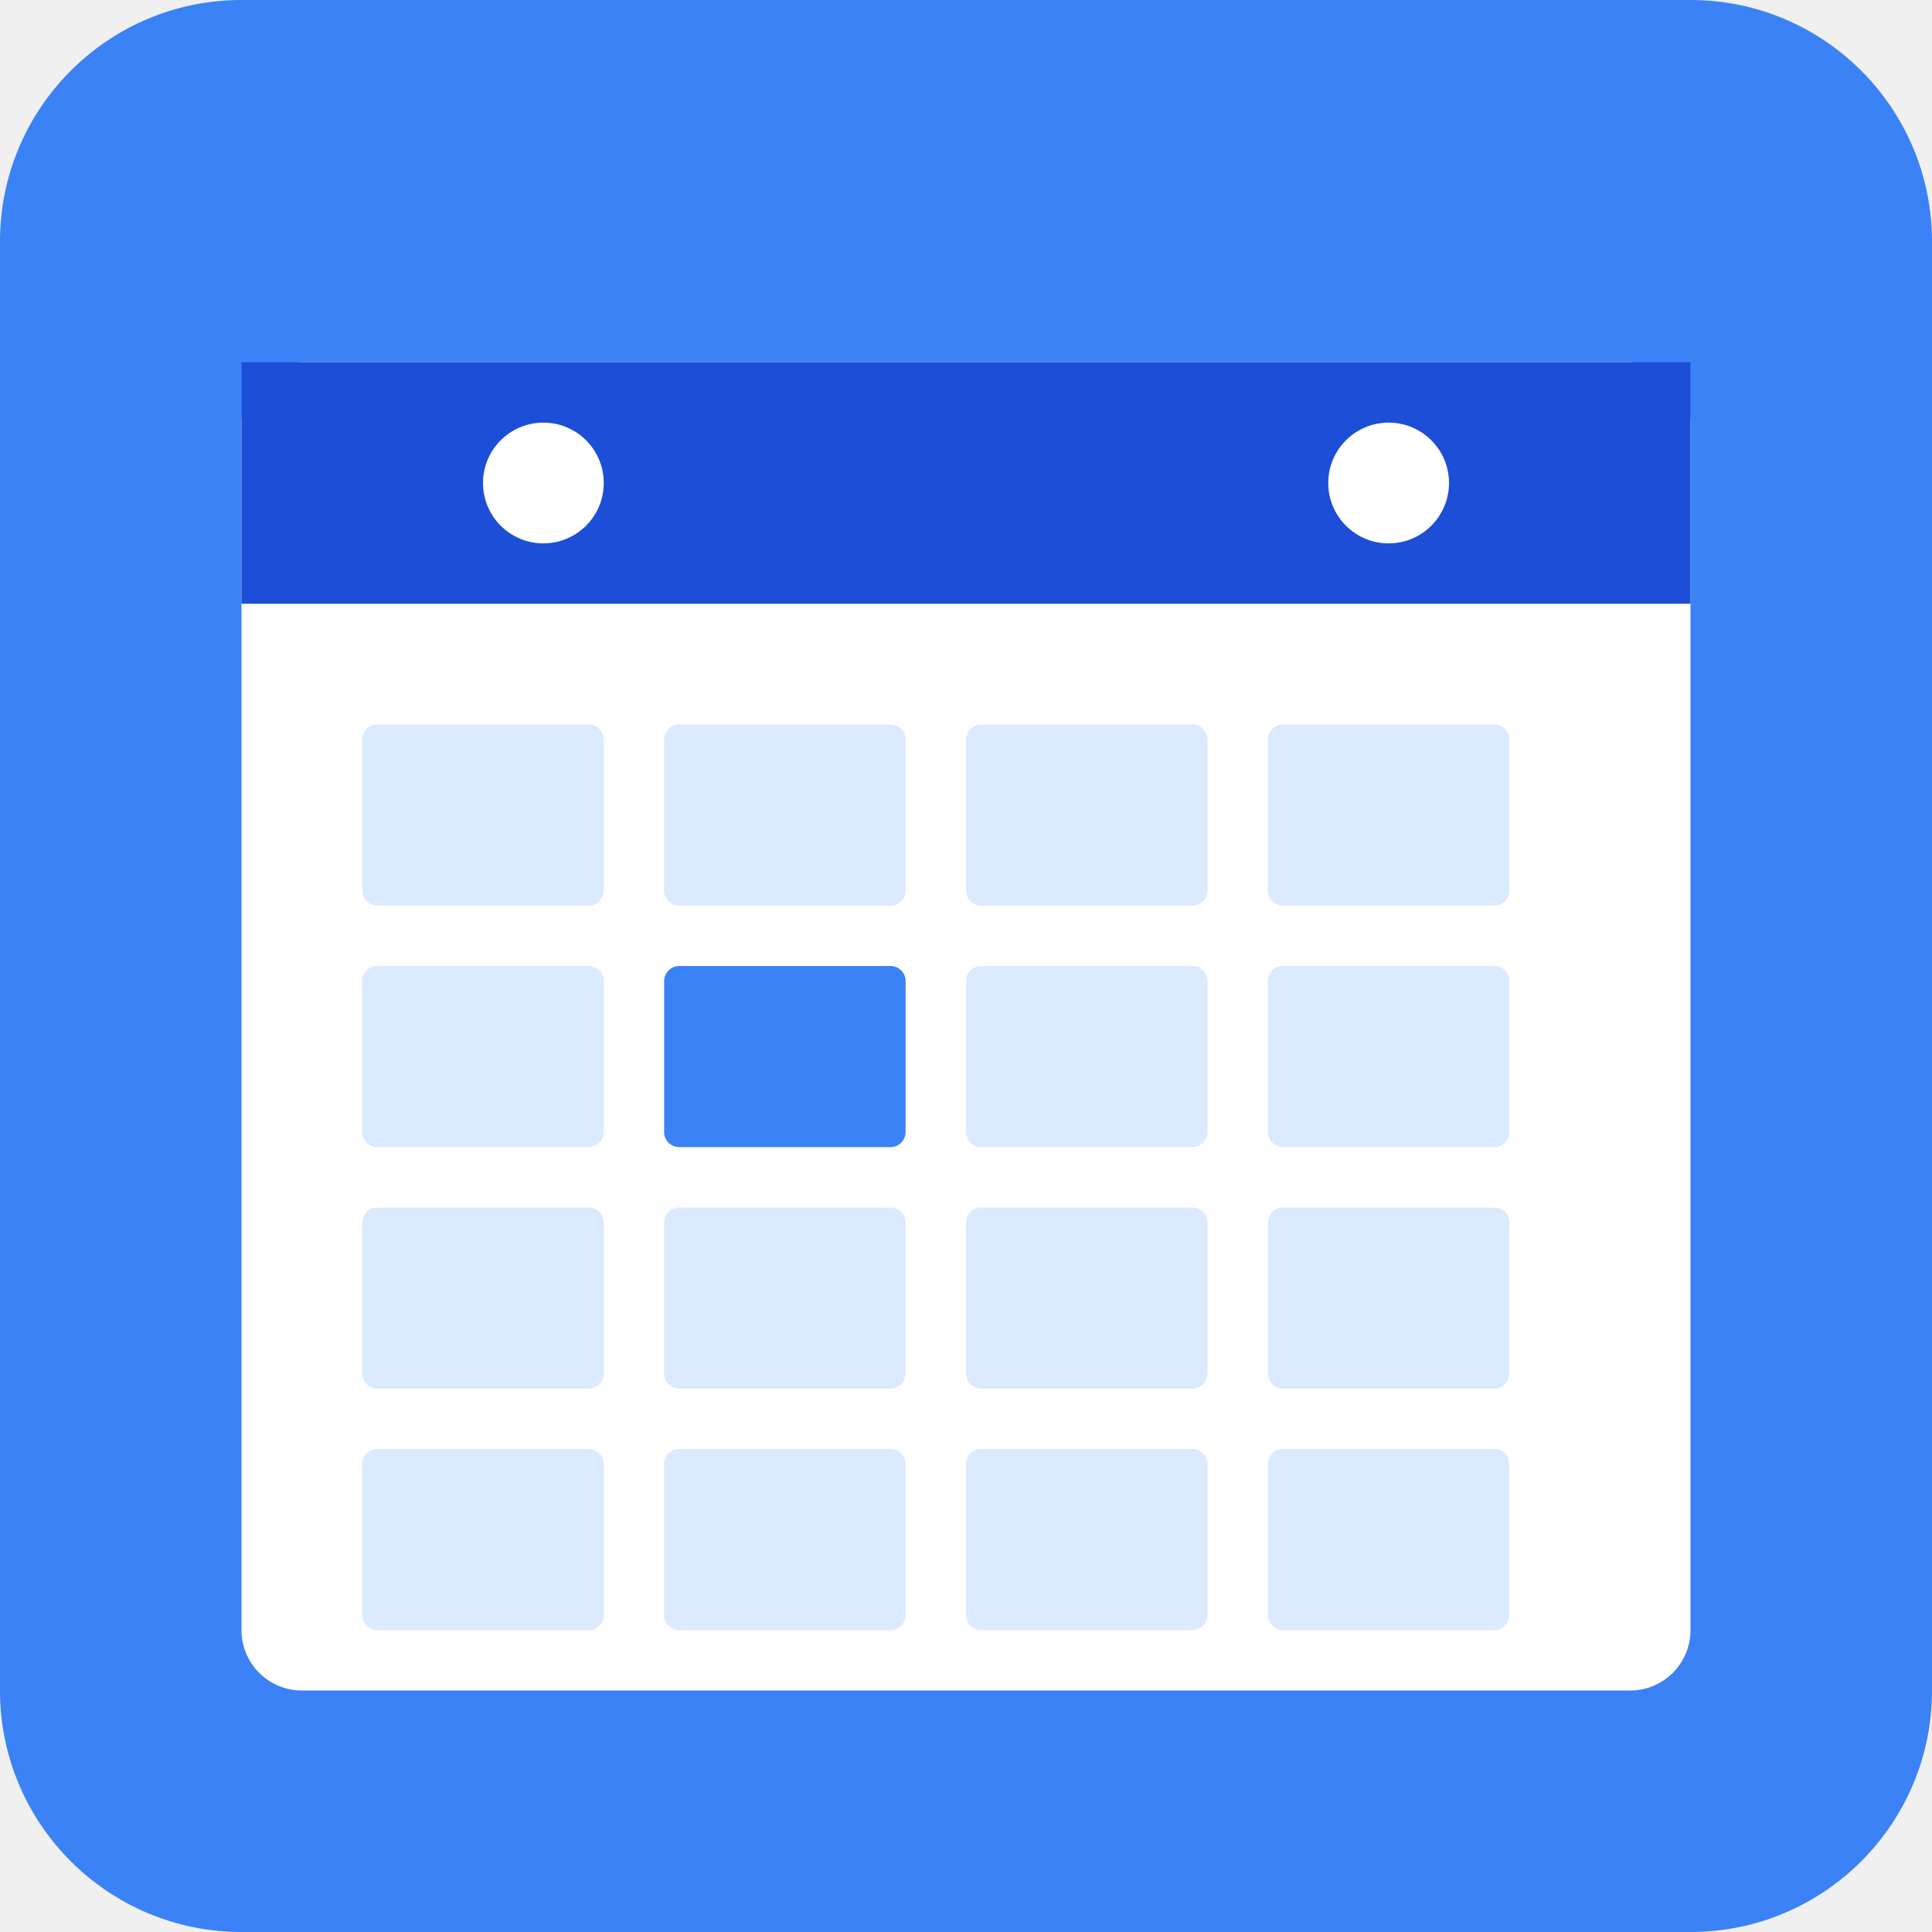
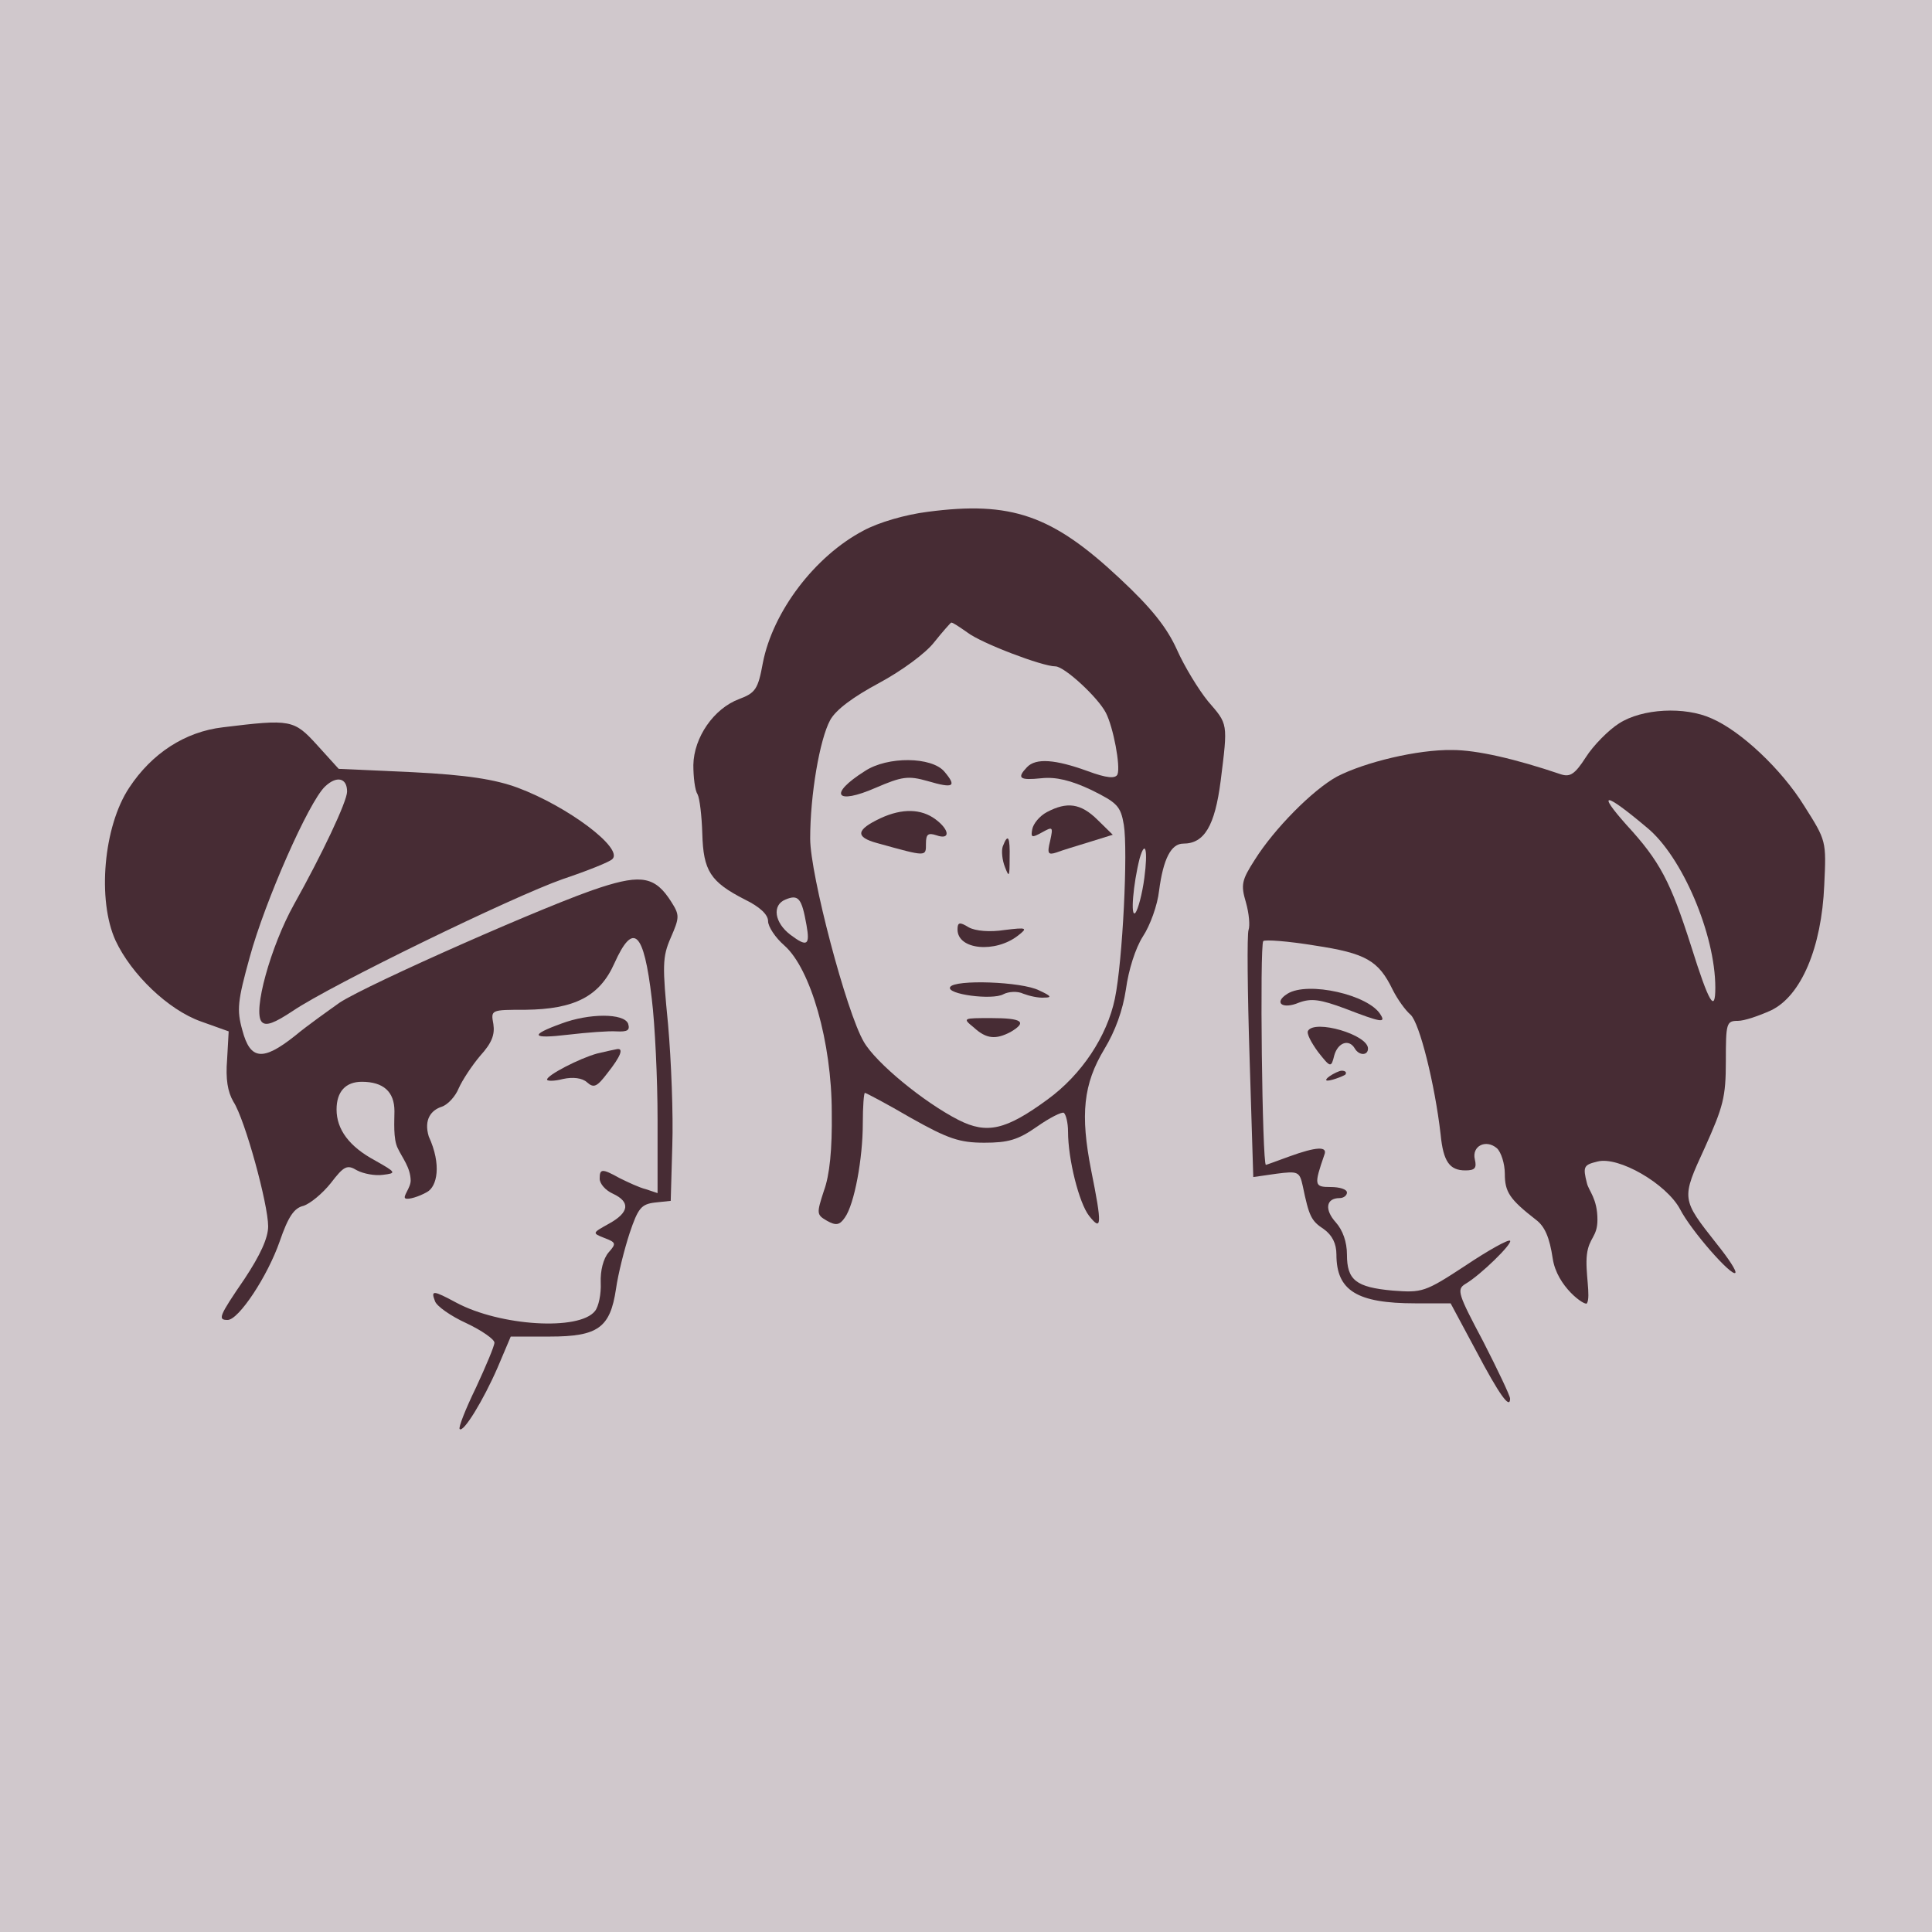
- <svg xmlns="http://www.w3.org/2000/svg" viewBox="0 0 512 512">
-   <rect width="512" height="512" rx="64" fill="#3b82f6" />
-   <rect x="64" y="96" width="384" height="352" rx="16" fill="white" />
-   <rect x="64" y="96" width="384" height="64" rx="16 16 0 0" fill="#1d4ed8" />
-   <circle cx="144" cy="128" r="16" fill="white" />
-   <circle cx="368" cy="128" r="16" fill="white" />
-   <rect x="96" y="192" width="64" height="48" rx="4" fill="#dbeafe" />
-   <rect x="176" y="192" width="64" height="48" rx="4" fill="#dbeafe" />
-   <rect x="256" y="192" width="64" height="48" rx="4" fill="#dbeafe" />
-   <rect x="336" y="192" width="64" height="48" rx="4" fill="#dbeafe" />
-   <rect x="96" y="256" width="64" height="48" rx="4" fill="#dbeafe" />
-   <rect x="176" y="256" width="64" height="48" rx="4" fill="#3b82f6" />
-   <rect x="256" y="256" width="64" height="48" rx="4" fill="#dbeafe" />
-   <rect x="336" y="256" width="64" height="48" rx="4" fill="#dbeafe" />
-   <rect x="96" y="320" width="64" height="48" rx="4" fill="#dbeafe" />
-   <rect x="176" y="320" width="64" height="48" rx="4" fill="#dbeafe" />
-   <rect x="256" y="320" width="64" height="48" rx="4" fill="#dbeafe" />
-   <rect x="336" y="320" width="64" height="48" rx="4" fill="#dbeafe" />
-   <rect x="96" y="384" width="64" height="48" rx="4" fill="#dbeafe" />
-   <rect x="176" y="384" width="64" height="48" rx="4" fill="#dbeafe" />
-   <rect x="256" y="384" width="64" height="48" rx="4" fill="#dbeafe" />
-   <rect x="336" y="384" width="64" height="48" rx="4" fill="#dbeafe" />
+ <svg xmlns="http://www.w3.org/2000/svg" width="512" height="512" viewBox="0 0 512 512" fill="none">
+   <g clip-path="url(#clip0_3_165)">
+     <rect width="512" height="512" fill="#D0C8CC" />
+     <path d="M245.805 135.643C239.948 136.377 232.835 138.432 228.791 140.634C215.961 147.386 204.804 162.064 202.154 175.715C200.899 182.614 200.202 183.642 195.879 185.256C189.184 187.752 183.885 195.384 183.746 202.723C183.746 205.953 184.164 209.476 184.861 210.503C185.419 211.531 185.977 216.228 186.116 220.925C186.395 230.759 188.208 233.695 197.413 238.392C201.317 240.3 203.549 242.355 203.549 244.117C203.549 245.584 205.501 248.52 207.872 250.575C214.845 256.74 220.424 276.262 220.424 294.757C220.563 304.591 219.866 311.49 218.332 315.6C216.379 321.618 216.379 321.912 219.168 323.527C221.539 324.848 222.515 324.701 223.91 322.646C226.42 319.123 228.652 307.087 228.652 297.693C228.652 293.289 228.931 289.62 229.209 289.62C229.488 289.62 235.067 292.555 241.342 296.225C251.244 301.803 254.312 302.83 260.867 302.83C267.143 302.83 269.792 302.096 274.813 298.573C278.16 296.225 281.367 294.61 281.925 294.904C282.483 295.344 283.041 297.546 283.041 299.894C283.041 307.234 285.97 318.83 288.619 322.206C291.966 326.462 292.106 324.701 289.177 310.169C286.249 295.344 287.085 287.271 292.664 278.024C295.592 273.18 297.545 267.749 298.382 262.171C299.079 257.034 300.892 251.309 302.844 248.226C304.797 245.291 306.749 239.86 307.168 236.043C308.283 227.53 310.375 223.567 313.583 223.567C319.161 223.567 321.95 218.87 323.484 206.98C325.437 191.421 325.437 192.008 320.137 185.843C317.627 182.761 313.862 176.596 311.909 172.192C309.259 166.321 305.215 161.184 296.708 153.257C278.857 136.524 267.979 132.708 245.805 135.643ZM256.404 167.642C260.03 170.431 276.207 176.596 279.694 176.596C282.065 176.596 290.99 184.816 293.082 188.926C295.035 192.742 296.987 203.017 296.15 205.219C295.592 206.393 293.361 206.246 288.201 204.338C279.694 201.256 274.534 200.815 272.163 203.311C269.374 206.246 270.211 206.833 275.929 206.246C279.833 205.806 283.878 206.833 289.177 209.329C296.011 212.705 296.987 213.585 297.824 218.576C298.939 225.328 297.545 254.538 295.453 264.666C293.361 274.648 286.667 284.776 277.602 291.381C266.585 299.454 261.564 300.628 254.033 296.812C244.829 292.115 232.138 281.693 228.931 276.115C224.328 268.336 214.706 231.787 214.706 222.246C214.706 210.65 217.216 195.971 220.005 190.834C221.539 188.045 226.141 184.669 232.975 180.999C238.972 177.77 245.387 173.073 247.618 170.137C249.85 167.349 251.941 165 252.081 165C252.36 164.853 254.312 166.174 256.404 167.642ZM303.263 232.667C302.705 236.924 301.589 241.034 300.892 241.915C299.497 243.383 300.334 234.135 302.008 227.53C303.542 222.246 304.239 225.328 303.263 232.667ZM213.729 245.144C214.706 250.575 213.869 251.015 209.546 247.786C205.222 244.557 204.525 239.86 208.151 238.392C211.638 236.924 212.474 238.098 213.729 245.144Z" fill="#472C34" />
+     <path d="M229.21 204.338C219.447 210.503 221.4 213.439 232.138 208.742C238.972 205.806 240.645 205.512 245.805 206.98C252.778 209.035 253.615 208.448 250.268 204.485C246.921 200.522 235.206 200.375 229.21 204.338Z" fill="#472C34" />
+     <path d="M277.463 215.2C275.51 216.228 273.837 218.283 273.558 219.75C273.139 221.952 273.418 222.099 276.068 220.631C278.997 219.016 279.136 219.016 278.299 222.833C277.463 226.209 277.742 226.649 279.973 225.915C281.507 225.328 285.412 224.154 288.759 223.126L294.895 221.218L290.851 217.255C286.388 212.852 282.762 212.411 277.463 215.2Z" fill="#472C34" />
+     <path d="M233.393 216.815C226.839 219.897 226.56 221.805 232.417 223.42C245.666 227.09 245.387 227.09 245.387 223.567C245.387 221.071 245.945 220.631 248.176 221.365C251.941 222.686 251.663 219.897 247.897 217.108C244.132 214.319 239.111 214.173 233.393 216.815Z" fill="#472C34" />
+     <path d="M265.748 224.301C265.33 225.475 265.609 227.97 266.306 229.732C267.422 232.667 267.561 232.374 267.561 227.53C267.7 221.805 267.143 220.631 265.748 224.301Z" fill="#472C34" />
+     <path d="M253.754 246.318C253.754 251.749 263.796 252.63 269.792 247.933C272.442 245.878 272.163 245.731 266.166 246.465C262.401 247.052 258.496 246.759 256.683 245.731C254.312 244.263 253.754 244.41 253.754 246.318Z" fill="#472C34" />
+     <path d="M251.802 261.584C250.686 263.492 262.959 265.107 265.887 263.492C267.282 262.758 269.653 262.611 271.187 263.345C272.721 263.932 275.231 264.519 276.765 264.373C278.857 264.373 278.578 263.932 275.371 262.465C270.769 260.116 252.918 259.529 251.802 261.584Z" fill="#472C34" />
+     <path d="M258.078 272.299C261.425 275.381 263.935 275.528 267.84 273.473C272.303 270.831 270.908 269.804 262.68 269.804C255.149 269.804 255.01 269.804 258.078 272.299Z" fill="#472C34" />
+     <path d="M429.055 191.715C426.266 193.476 422.222 197.586 420.27 200.668C417.341 205.219 416.086 205.953 413.715 205.219C401.582 201.109 391.401 198.76 384.847 198.76C375.642 198.613 361.696 201.989 354.305 205.806C347.89 209.329 337.709 219.604 332.549 227.823C329.063 233.254 328.784 234.429 330.178 239.126C331.015 242.061 331.294 245.291 330.876 246.465C330.457 247.639 330.597 262.905 331.155 280.372L332.131 311.931L338.267 311.05C343.985 310.316 344.403 310.463 345.24 314.279C346.914 322.352 347.471 323.527 350.818 325.728C353.05 327.343 354.166 329.545 354.166 332.48C354.166 342.021 359.604 345.397 375.085 345.397H384.428L391.122 357.874C397.398 369.763 400.187 373.58 400.187 370.644C400.187 369.91 396.98 363.158 393.075 355.525C386.381 342.902 385.962 341.728 388.333 340.26C392.378 337.911 400.885 329.545 400.187 328.811C399.769 328.37 394.469 331.306 388.333 335.416C377.595 342.462 376.897 342.608 369.088 342.021C359.326 341.141 356.955 339.232 356.955 332.48C356.955 329.104 355.839 326.022 354.026 323.967C350.958 320.591 351.376 317.508 355.002 317.508C356.118 317.508 356.955 316.774 356.955 316.041C356.955 315.16 355.002 314.573 352.631 314.573C348.308 314.573 348.169 314.132 350.958 306.059C351.934 303.711 348.866 303.857 341.614 306.5C338.407 307.674 335.617 308.701 335.478 308.701C334.502 308.701 333.804 250.428 334.781 249.401C335.199 248.96 341.335 249.401 348.448 250.575C361.975 252.63 365.322 254.538 369.088 262.318C370.343 264.813 372.435 267.749 373.829 268.923C376.2 271.125 380.245 287.271 381.779 300.628C382.476 307.821 384.149 310.169 388.333 310.169C390.843 310.169 391.401 309.582 390.843 307.234C390.007 303.711 393.772 301.803 396.701 304.298C397.816 305.325 398.793 308.408 398.793 311.05C398.793 315.894 400.048 317.802 407.021 323.233C409.392 324.994 410.647 327.93 411.484 333.508C412.599 340.994 420.063 346.184 420.548 345.397C421.647 343.615 420.008 336.971 420.548 332.48C421.1 327.899 423.338 327.872 423.338 323.233C423.338 317.604 421.034 315.631 420.548 313.545C419.433 309.142 419.712 308.701 423.338 307.821C428.916 306.353 441.607 313.692 445.233 320.444C448.162 326.169 458.9 338.352 459.876 337.324C460.295 336.884 458.063 333.508 454.995 329.691C445.512 317.655 445.512 317.802 451.787 304.151C456.669 293.289 457.366 290.794 457.366 281.253C457.366 271.125 457.505 270.538 460.573 270.538C462.247 270.538 466.152 269.216 469.359 267.749C477.309 263.932 482.748 251.162 483.445 234.576C484.003 222.833 484.003 222.833 478.145 213.585C472.149 203.898 461.41 193.77 453.6 190.394C446.488 187.164 435.192 187.751 429.055 191.715ZM436.447 219.31C445.791 226.943 454.577 247.639 454.577 261.731C454.577 268.629 452.903 265.84 448.162 250.722C442.723 233.695 439.933 228.264 431.008 218.576C423.059 209.622 425.29 209.916 436.447 219.31Z" fill="#472C34" />
+     <path d="M59.068 192.742C49.027 193.916 40.241 199.641 34.245 208.742C27.411 219.016 25.738 238.539 30.619 249.254C34.802 258.208 44.565 267.602 53.211 270.684L60.602 273.326L60.184 280.812C59.766 285.95 60.324 289.326 61.858 291.968C64.926 296.665 71.062 319.123 71.062 324.994C71.062 328.077 68.97 332.627 64.786 338.939C57.953 348.92 57.674 349.801 60.324 349.801C63.252 349.801 70.922 338.205 74.13 328.958C76.361 322.499 77.895 320.151 80.406 319.563C82.219 318.976 85.426 316.334 87.658 313.545C91.144 308.995 91.981 308.555 94.631 310.169C96.304 311.05 99.372 311.637 101.464 311.344C105.09 310.903 105.09 310.756 99.372 307.527C92.539 303.858 89.192 299.307 89.192 294.023C89.192 289.326 91.562 286.684 95.886 286.684C101.604 286.684 104.532 289.326 104.532 294.463C104.532 297.105 104.157 301.803 105.412 304.298C106.667 306.94 108.749 309.375 108.834 312.813C108.882 314.76 106.56 317.207 107.465 317.604C108.263 317.954 111.023 317.132 113.179 315.894C115.829 314.426 117.084 308.706 113.626 301.176C112.257 296.665 114.295 294.17 117.084 293.289C118.757 292.702 120.71 290.5 121.546 288.445C122.523 286.243 125.033 282.427 127.264 279.785C130.332 276.409 131.169 274.207 130.751 271.418C130.053 267.602 130.053 267.602 139.258 267.602C152.228 267.455 158.922 264.079 162.827 255.272C167.847 244.117 170.636 246.759 172.728 264.666C173.565 271.418 174.262 285.95 174.262 296.665V316.187L171.194 315.16C169.381 314.72 166.313 313.252 164.221 312.224C159.48 309.582 158.922 309.729 158.922 312.371C158.922 313.692 160.456 315.453 162.408 316.334C167.15 318.536 166.731 321.325 161.432 324.26C156.969 326.756 156.83 326.756 160.177 328.077C163.245 329.251 163.384 329.545 161.293 331.893C159.898 333.508 159.061 336.737 159.201 339.966C159.34 342.902 158.643 346.278 157.667 347.452C153.483 352.737 132.564 351.415 120.989 345.251C114.713 341.875 114.155 341.875 115.271 344.81C115.689 346.131 119.455 348.773 123.638 350.682C127.683 352.59 131.03 354.938 131.03 355.819C131.03 356.7 128.798 361.984 126.149 367.708C123.359 373.433 121.407 378.424 121.825 378.717C122.802 379.745 128.101 371.085 131.866 362.424L135.353 354.204H145.673C158.503 354.204 161.711 351.856 163.245 341.581C163.803 337.618 165.476 331.013 166.871 326.756C169.102 320.151 169.939 319.123 173.565 318.683L177.749 318.242L178.167 303.564C178.446 295.491 177.888 281.106 177.051 271.565C175.517 255.859 175.517 253.657 177.749 248.52C180.12 243.089 180.12 242.502 177.888 238.979C173.704 232.374 170.078 231.64 159.201 235.163C146.231 239.273 97.42 260.85 90.028 265.694C86.96 267.895 81.521 271.712 78.174 274.501C69.667 281.253 66.32 280.959 64.228 273.033C62.694 267.602 62.973 265.253 66.181 253.657C70.225 238.832 81.8 212.558 86.124 208.448C89.192 205.512 91.981 206.1 91.981 209.769C91.981 212.411 85.287 226.502 77.895 239.713C71.759 250.722 66.878 268.189 69.388 270.831C70.504 272.005 72.736 271.125 77.617 267.895C87.797 260.997 135.771 237.658 149.159 232.961C155.714 230.759 161.571 228.411 162.269 227.677C165.337 224.888 150.554 213.732 137.166 208.742C131.169 206.54 123.778 205.366 109.274 204.632L89.75 203.751L84.032 197.439C77.895 190.687 77.059 190.54 59.068 192.742Z" fill="#472C34" />
+     <path d="M341.196 263.345C337.43 265.694 339.801 267.602 344.264 265.694C347.471 264.519 349.842 264.813 356.536 267.308C366.02 270.978 367.275 271.125 365.88 268.923C362.812 263.639 346.635 259.969 341.196 263.345Z" fill="#472C34" />
+     <path d="M148.741 271.272C140.234 274.354 140.792 275.381 150.554 274.207C155.575 273.62 161.292 273.18 163.384 273.327C166.313 273.473 167.01 273.033 166.453 271.272C165.337 268.483 156.132 268.483 148.741 271.272Z" fill="#472C34" />
+     <path d="M346.635 273.18C346.216 273.914 347.472 276.262 349.284 278.757C352.632 283.014 352.771 283.014 353.608 279.638C354.584 276.262 357.513 275.235 359.047 277.877C360.162 279.785 362.533 279.785 362.533 277.877C362.533 274.207 348.448 270.097 346.635 273.18Z" fill="#472C34" />
+     <path d="M158.224 279.198C153.483 280.519 144.976 284.922 144.976 286.097C144.976 286.537 146.928 286.537 149.159 285.95C151.809 285.363 154.32 285.656 155.575 286.831C157.388 288.445 158.224 288.005 161.014 284.335C164.5 279.932 165.337 277.73 163.524 278.024C162.827 278.17 160.595 278.611 158.224 279.198Z" fill="#472C34" />
+     <path d="M351.487 286.289C352.044 286.729 355.978 285.216 356.536 284.776C356.955 284.188 356.536 283.748 355.56 283.748C354.952 283.748 353.356 284.507 352.342 285.221C351.73 285.653 351.329 286.068 351.487 286.289Z" fill="#472C34" />
+   </g>
+   <defs>
+     <clipPath id="clip0_3_165">
+       <rect width="512" height="512" fill="white" />
+     </clipPath>
+   </defs>
</svg>
